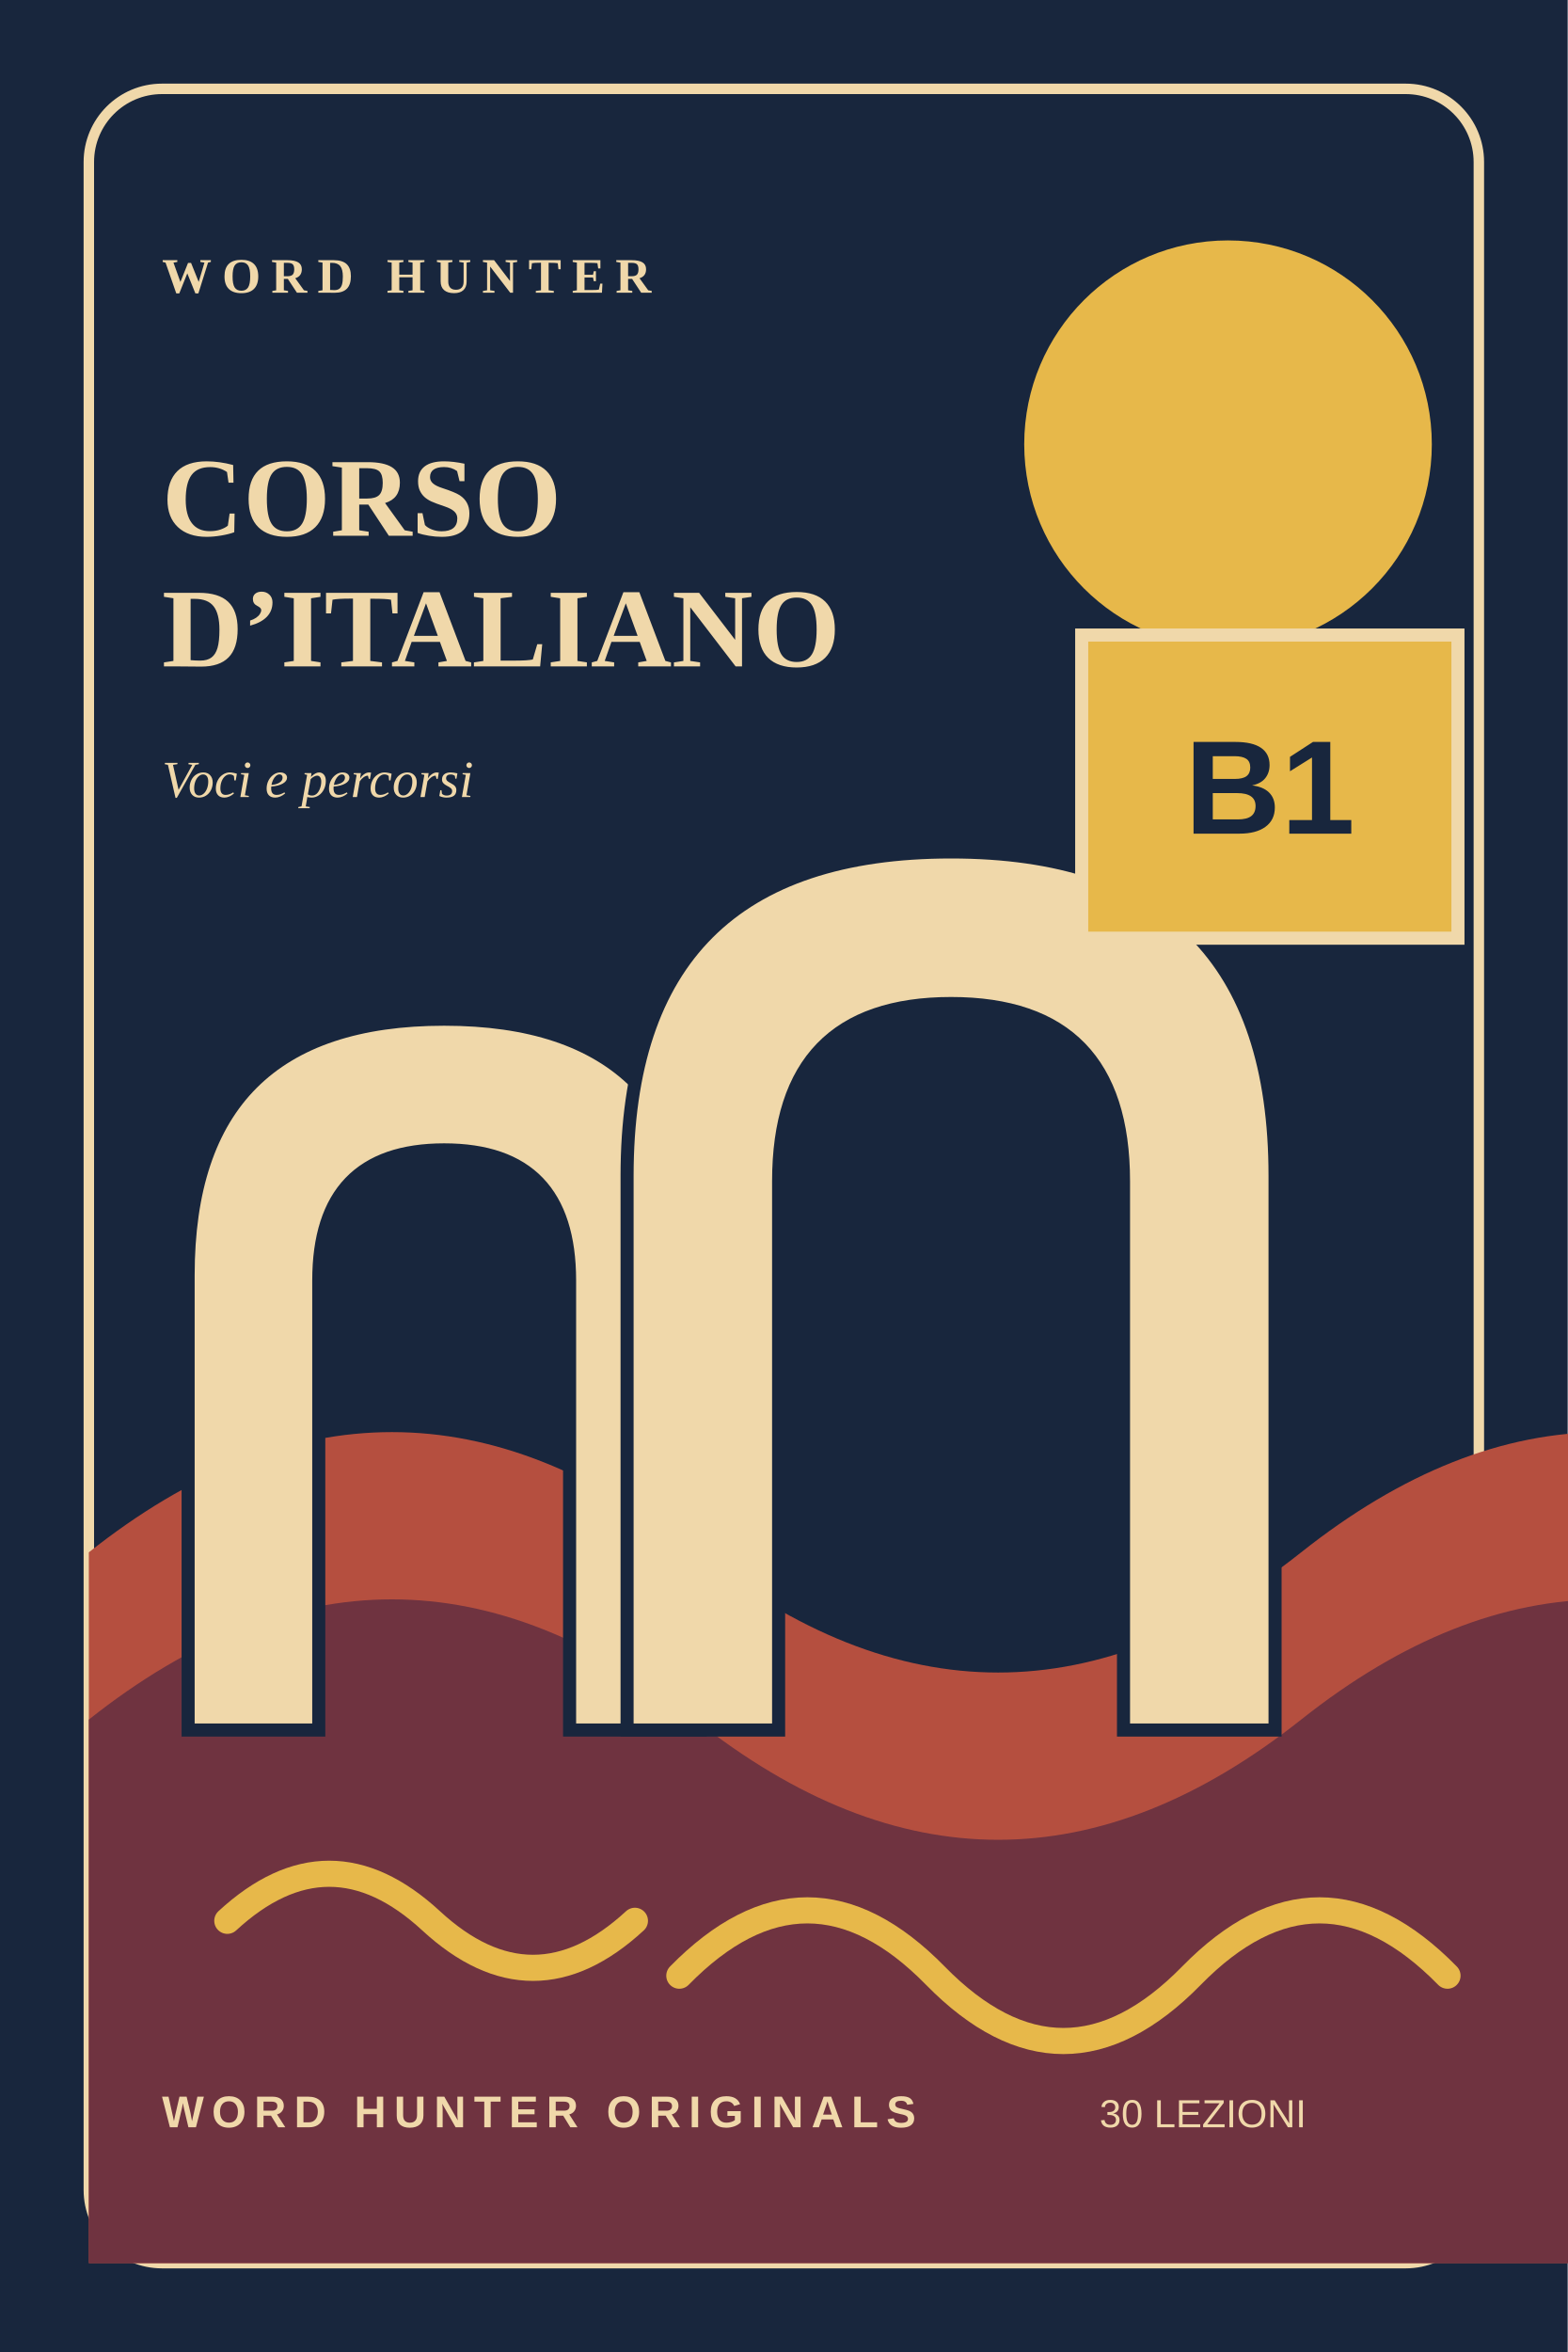
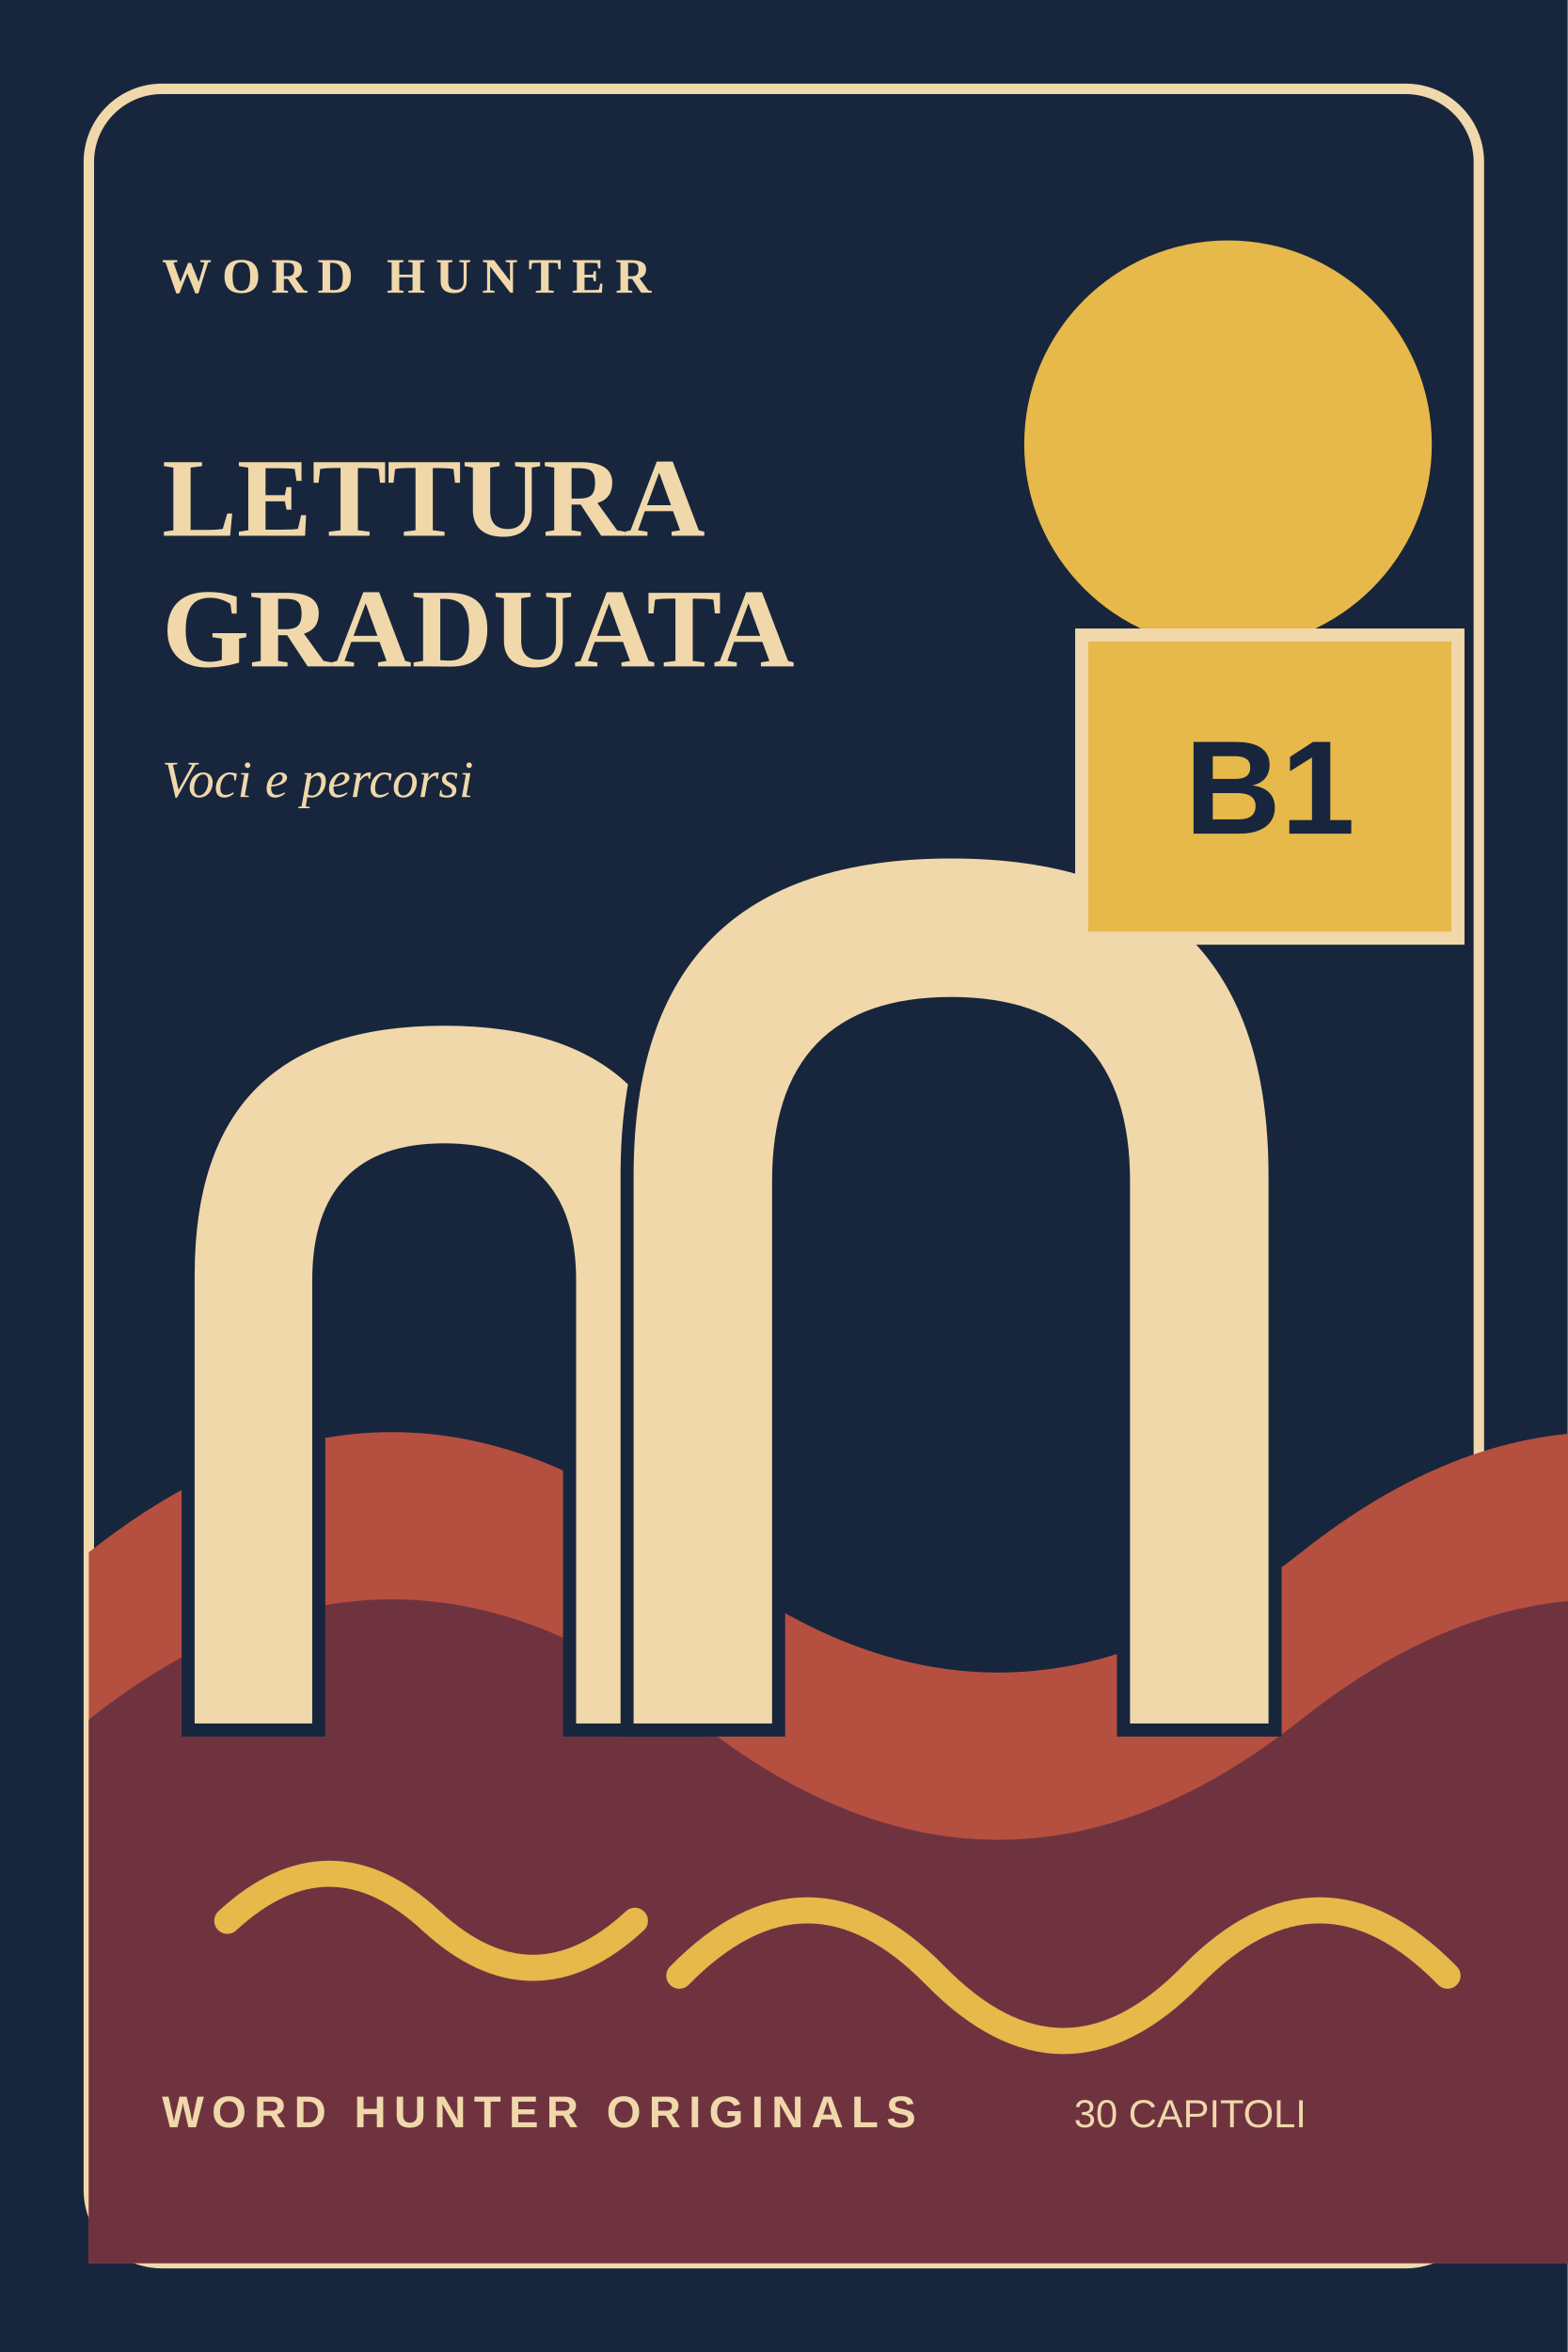
<svg xmlns="http://www.w3.org/2000/svg" width="600" height="900" viewBox="0 0 600 900" role="img" aria-labelledby="title desc">
  <rect width="600" height="900" fill="#18263d" />
  <rect x="34" y="34" width="532" height="832" rx="28" fill="none" stroke="#f0d8aa" stroke-width="4" />
  <circle cx="470" cy="170" r="78" fill="#e7b84a" />
  <path d="M34 594 Q150 502 266 594 T498 594 T730 594 V866 H34Z" fill="#b54f3f" />
  <path d="M34 658 Q150 566 266 658 T498 658 T730 658 V866 H34Z" fill="#6f3340" />
  <g fill="#f0d8aa" stroke="#18263d" stroke-width="5">
    <path d="M72 662 V488 Q72 390 170 390 Q268 390 268 488 V662 H218 V490 Q218 440 170 440 Q122 440 122 490 V662Z" />
    <path d="M240 662 V450 Q240 326 364 326 Q488 326 488 450 V662 H430 V452 Q430 384 364 384 Q298 384 298 452 V662Z" />
  </g>
  <g fill="none" stroke="#e7b84a" stroke-width="10" stroke-linecap="round">
    <path d="M87 735 Q126 699 165 735 T243 735" />
    <path d="M260 756 Q309 706 358 756 T456 756 T554 756" />
  </g>
  <g fill="#f0d8aa" font-family="Georgia, 'Times New Roman', serif">
    <text x="62" y="112" font-size="19" font-weight="700" letter-spacing="4">WORD HUNTER</text>
-     <text x="62" y="205" font-size="43" font-weight="700">CORSO</text>
-     <text x="62" y="255" font-size="43" font-weight="700">D’ITALIANO</text>
+     <text x="62" y="205" font-size="43" font-weight="700">LETTURA</text>
+     <text x="62" y="255" font-size="43" font-weight="700">GRADUATA</text>
    <text x="62" y="305" font-size="20" font-style="italic">Voci e percorsi</text>
  </g>
  <g transform="translate(486 301)">
    <path d="M-72 -58 H72 V58 H-72Z" fill="#e7b84a" stroke="#f0d8aa" stroke-width="5" />
    <text x="0" y="18" text-anchor="middle" fill="#18263d" font-family="Arial, sans-serif" font-size="51" font-weight="800">B1</text>
  </g>
  <g fill="#f0d8aa" font-family="Arial, sans-serif">
    <text x="62" y="814" font-size="17" font-weight="700" letter-spacing="3">WORD HUNTER ORIGINALS</text>
-     <text x="500" y="814" text-anchor="end" font-size="15">30 LEZIONI</text>
+     <text x="500" y="814" text-anchor="end" font-size="15">30 CAPITOLI</text>
  </g>
</svg>
